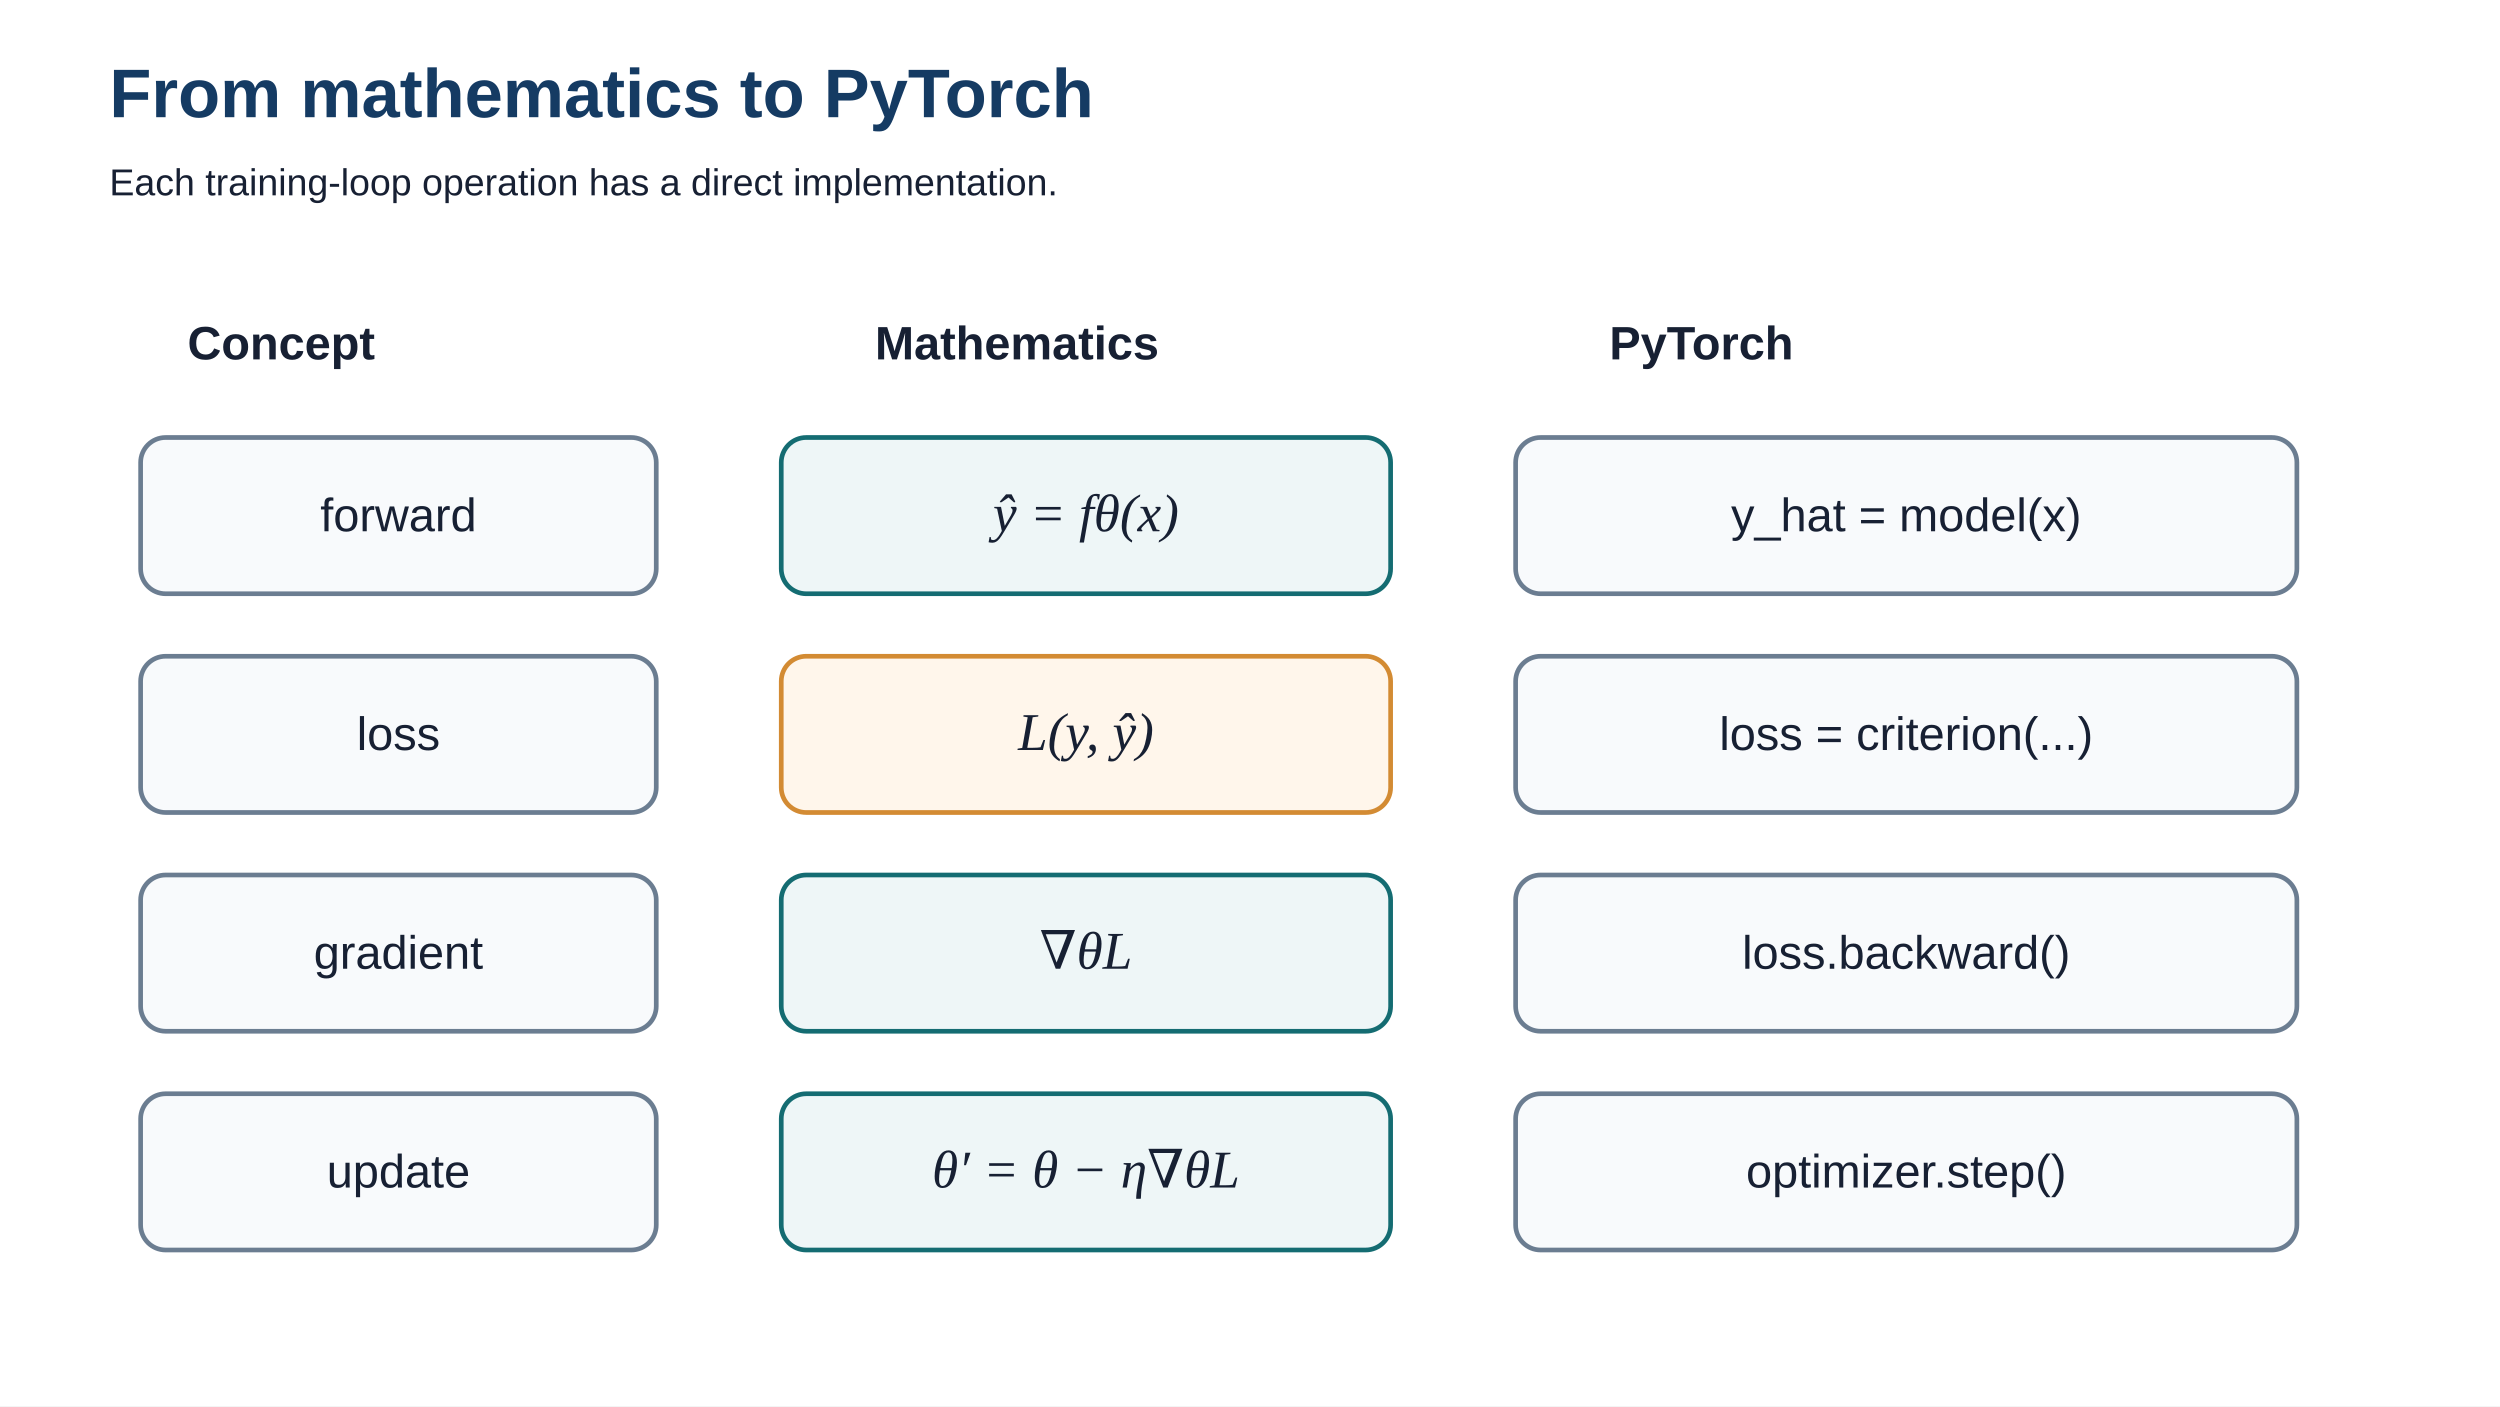
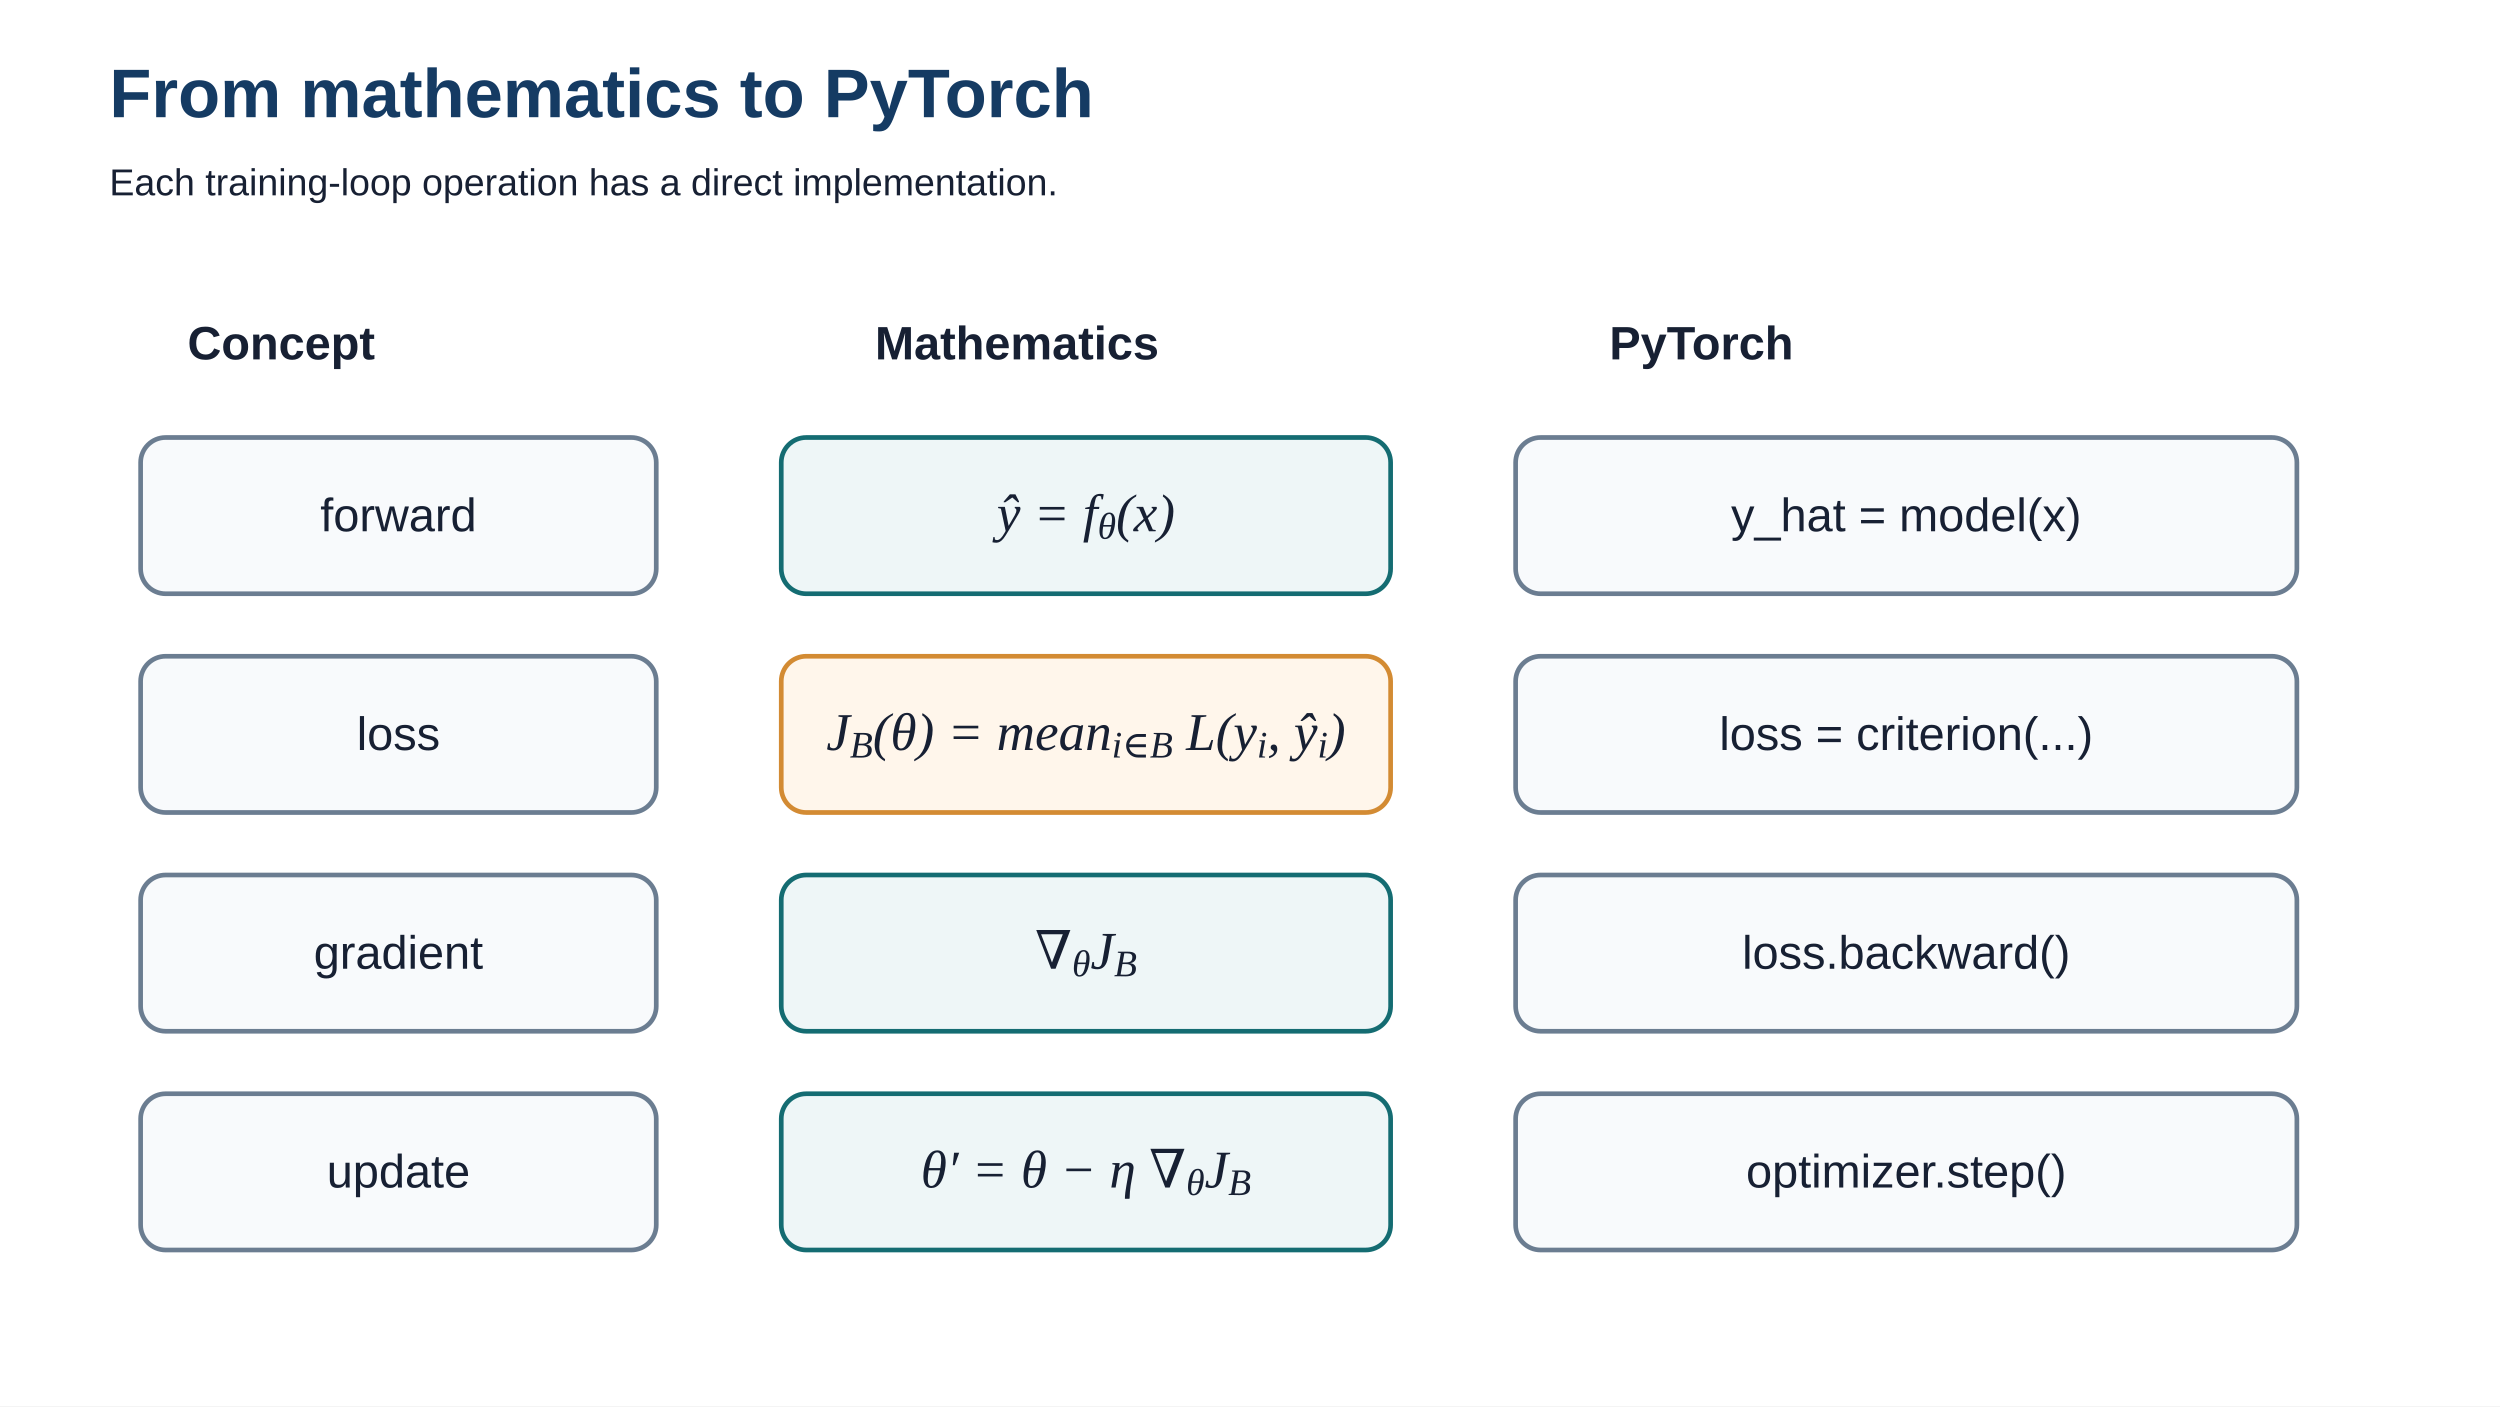
<svg xmlns="http://www.w3.org/2000/svg" width="1600" height="900" viewBox="0 0 1600 900">
  <rect width="100%" height="100%" fill="white" />
  <style>.t{font-family:Arial,Helvetica,sans-serif;fill:#172033}.title{font-size:44px;font-weight:700;fill:#153b63}.lbl{font-size:30px}.small{font-size:24px}.math{font-family:"Times New Roman",serif;font-size:34px;font-style:italic;fill:#172033}.box{fill:#f8fafc;stroke:#6b7d91;stroke-width:3;rx:16}.accent{fill:#eef6f7;stroke:#146c72;stroke-width:3;rx:16}.loss{fill:#fff6eb;stroke:#d38b33;stroke-width:3;rx:16}</style>
  <text x="70" y="75" class="t title">From mathematics to PyTorch</text>
  <text x="70" y="125" class="t small">Each training-loop operation has a direct implementation.</text>
  <text x="120" y="230" class="t lbl" font-weight="700">Concept</text>
  <text x="560" y="230" class="t lbl" font-weight="700">Mathematics</text>
  <text x="1030" y="230" class="t lbl" font-weight="700">PyTorch</text>
  <rect x="90" y="280" width="330" height="100" class="box" />
  <text x="255" y="340" text-anchor="middle" class="t lbl">forward</text>
  <rect x="500" y="280" width="390" height="100" class="accent" />
-   <text x="695" y="340" text-anchor="middle" class="math">ŷ = fθ(x)</text>
+   <text x="695" y="340" text-anchor="middle" class="math">ŷ = f<tspan baseline-shift="sub" font-size="24">θ</tspan>(x)</text>
  <rect x="970" y="280" width="500" height="100" class="box" />
  <text x="1220" y="340" text-anchor="middle" class="t lbl">y_hat = model(x)</text>
  <rect x="90" y="420" width="330" height="100" class="box" />
  <text x="255" y="480" text-anchor="middle" class="t lbl">loss</text>
  <rect x="500" y="420" width="390" height="100" class="loss" />
-   <text x="695" y="480" text-anchor="middle" class="math">L(y, ŷ)</text>
+   <text x="695" y="480" text-anchor="middle" class="math">J<tspan baseline-shift="sub" font-size="24">B</tspan>(θ) = mean<tspan baseline-shift="sub" font-size="24">i∈B</tspan> L(y<tspan baseline-shift="sub" font-size="24">i</tspan>, ŷ<tspan baseline-shift="sub" font-size="24">i</tspan>)</text>
  <rect x="970" y="420" width="500" height="100" class="box" />
  <text x="1220" y="480" text-anchor="middle" class="t lbl">loss = criterion(...)</text>
  <rect x="90" y="560" width="330" height="100" class="box" />
  <text x="255" y="620" text-anchor="middle" class="t lbl">gradient</text>
  <rect x="500" y="560" width="390" height="100" class="accent" />
-   <text x="695" y="620" text-anchor="middle" class="math">∇θL</text>
+   <text x="695" y="620" text-anchor="middle" class="math">∇<tspan baseline-shift="sub" font-size="24">θ</tspan>J<tspan baseline-shift="sub" font-size="24">B</tspan>
+   </text>
  <rect x="970" y="560" width="500" height="100" class="box" />
  <text x="1220" y="620" text-anchor="middle" class="t lbl">loss.backward()</text>
  <rect x="90" y="700" width="330" height="100" class="box" />
  <text x="255" y="760" text-anchor="middle" class="t lbl">update</text>
  <rect x="500" y="700" width="390" height="100" class="accent" />
-   <text x="695" y="760" text-anchor="middle" class="math">θ′ = θ − η∇θL</text>
+   <text x="695" y="760" text-anchor="middle" class="math">θ′ = θ − η ∇<tspan baseline-shift="sub" font-size="24">θ</tspan>J<tspan baseline-shift="sub" font-size="24">B</tspan>
+   </text>
  <rect x="970" y="700" width="500" height="100" class="box" />
  <text x="1220" y="760" text-anchor="middle" class="t lbl">optimizer.step()</text>
</svg>
